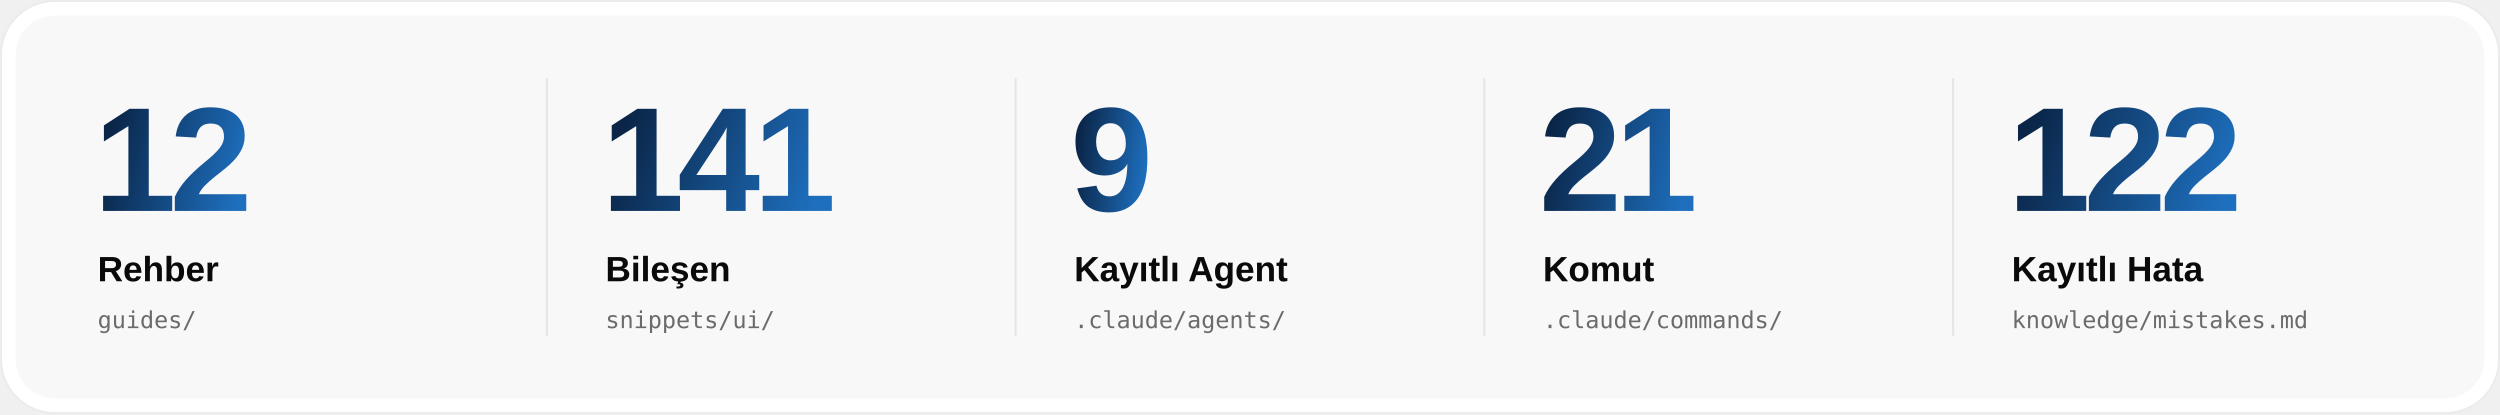
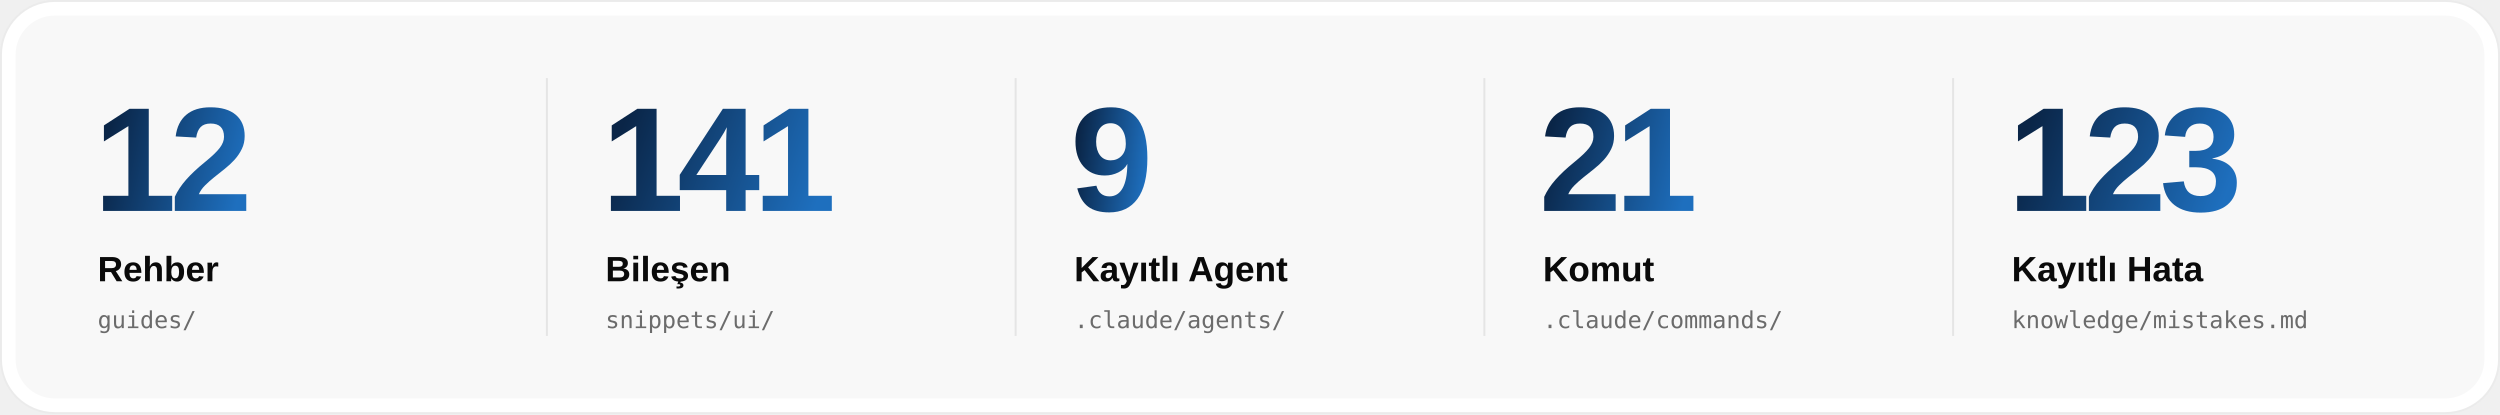
- <svg xmlns="http://www.w3.org/2000/svg" width="1280" height="212" viewBox="0 0 1280 212" role="img" aria-label="12 Rehber, 141 Bileşen, 9 Kayıtlı Agent, 21 Komut, 122 Kayıtlı Hata">
+ <svg xmlns="http://www.w3.org/2000/svg" width="1280" height="212" viewBox="0 0 1280 212" role="img" aria-label="12 Rehber, 141 Bileşen, 9 Kayıtlı Agent, 21 Komut, 123 Kayıtlı Hata">
  <defs>
    <linearGradient id="stat-ink" x1="0.008" y1="0.413" x2="0.992" y2="0.587">
      <stop offset="0%" stop-color="#0a2547" />
      <stop offset="100%" stop-color="#1e6fbe" />
    </linearGradient>
  </defs>
  <rect width="1280" height="212" rx="28" fill="#ffffff" />
  <rect x="8" y="8" width="1264" height="196" rx="20" fill="rgb(0,0,0)" fill-opacity="0.03" />
  <g transform="translate(40 0)">
    <text x="8" y="108" font-family="-apple-system, BlinkMacSystemFont, 'Segoe UI', 'Helvetica Neue', Arial, sans-serif" font-size="76" font-weight="800" letter-spacing="-3.4" fill="url(#stat-ink)">12</text>
    <text x="10" y="144" font-family="-apple-system, BlinkMacSystemFont, 'Segoe UI', 'Helvetica Neue', Arial, sans-serif" font-size="18" font-weight="650" fill="#0a0a0a">Rehber</text>
    <text x="10" y="168" font-family="ui-monospace, SFMono-Regular, Menlo, Consolas, monospace" font-size="12" fill="#6b6b6b">guides/</text>
  </g>
  <g transform="translate(280 0)">
    <line x1="0" y1="40" x2="0" y2="172" stroke="rgb(0,0,0)" stroke-opacity="0.08" />
    <text x="28" y="108" font-family="-apple-system, BlinkMacSystemFont, 'Segoe UI', 'Helvetica Neue', Arial, sans-serif" font-size="76" font-weight="800" letter-spacing="-3.4" fill="url(#stat-ink)">141</text>
    <text x="30" y="144" font-family="-apple-system, BlinkMacSystemFont, 'Segoe UI', 'Helvetica Neue', Arial, sans-serif" font-size="18" font-weight="650" fill="#0a0a0a">Bileşen</text>
    <text x="30" y="168" font-family="ui-monospace, SFMono-Regular, Menlo, Consolas, monospace" font-size="12" fill="#6b6b6b">snippets/ui/</text>
  </g>
  <g transform="translate(520 0)">
    <line x1="0" y1="40" x2="0" y2="172" stroke="rgb(0,0,0)" stroke-opacity="0.08" />
    <text x="28" y="108" font-family="-apple-system, BlinkMacSystemFont, 'Segoe UI', 'Helvetica Neue', Arial, sans-serif" font-size="76" font-weight="800" letter-spacing="-3.4" fill="url(#stat-ink)">9</text>
    <text x="30" y="144" font-family="-apple-system, BlinkMacSystemFont, 'Segoe UI', 'Helvetica Neue', Arial, sans-serif" font-size="18" font-weight="650" fill="#0a0a0a">Kayıtlı Agent</text>
    <text x="30" y="168" font-family="ui-monospace, SFMono-Regular, Menlo, Consolas, monospace" font-size="12" fill="#6b6b6b">.claude/agents/</text>
  </g>
  <g transform="translate(760 0)">
    <line x1="0" y1="40" x2="0" y2="172" stroke="rgb(0,0,0)" stroke-opacity="0.08" />
    <text x="28" y="108" font-family="-apple-system, BlinkMacSystemFont, 'Segoe UI', 'Helvetica Neue', Arial, sans-serif" font-size="76" font-weight="800" letter-spacing="-3.4" fill="url(#stat-ink)">21</text>
    <text x="30" y="144" font-family="-apple-system, BlinkMacSystemFont, 'Segoe UI', 'Helvetica Neue', Arial, sans-serif" font-size="18" font-weight="650" fill="#0a0a0a">Komut</text>
    <text x="30" y="168" font-family="ui-monospace, SFMono-Regular, Menlo, Consolas, monospace" font-size="12" fill="#6b6b6b">.claude/commands/</text>
  </g>
  <g transform="translate(1000 0)">
    <line x1="0" y1="40" x2="0" y2="172" stroke="rgb(0,0,0)" stroke-opacity="0.08" />
-     <text x="28" y="108" font-family="-apple-system, BlinkMacSystemFont, 'Segoe UI', 'Helvetica Neue', Arial, sans-serif" font-size="76" font-weight="800" letter-spacing="-3.4" fill="url(#stat-ink)">122</text>
+     <text x="28" y="108" font-family="-apple-system, BlinkMacSystemFont, 'Segoe UI', 'Helvetica Neue', Arial, sans-serif" font-size="76" font-weight="800" letter-spacing="-3.4" fill="url(#stat-ink)">123</text>
    <text x="30" y="144" font-family="-apple-system, BlinkMacSystemFont, 'Segoe UI', 'Helvetica Neue', Arial, sans-serif" font-size="18" font-weight="650" fill="#0a0a0a">Kayıtlı Hata</text>
    <text x="30" y="168" font-family="ui-monospace, SFMono-Regular, Menlo, Consolas, monospace" font-size="12" fill="#6b6b6b">knowledge/mistakes.md</text>
  </g>
  <rect x="0.5" y="0.5" width="1279" height="211" rx="27.5" fill="none" stroke="rgb(0,0,0)" stroke-opacity="0.08" />
</svg>
